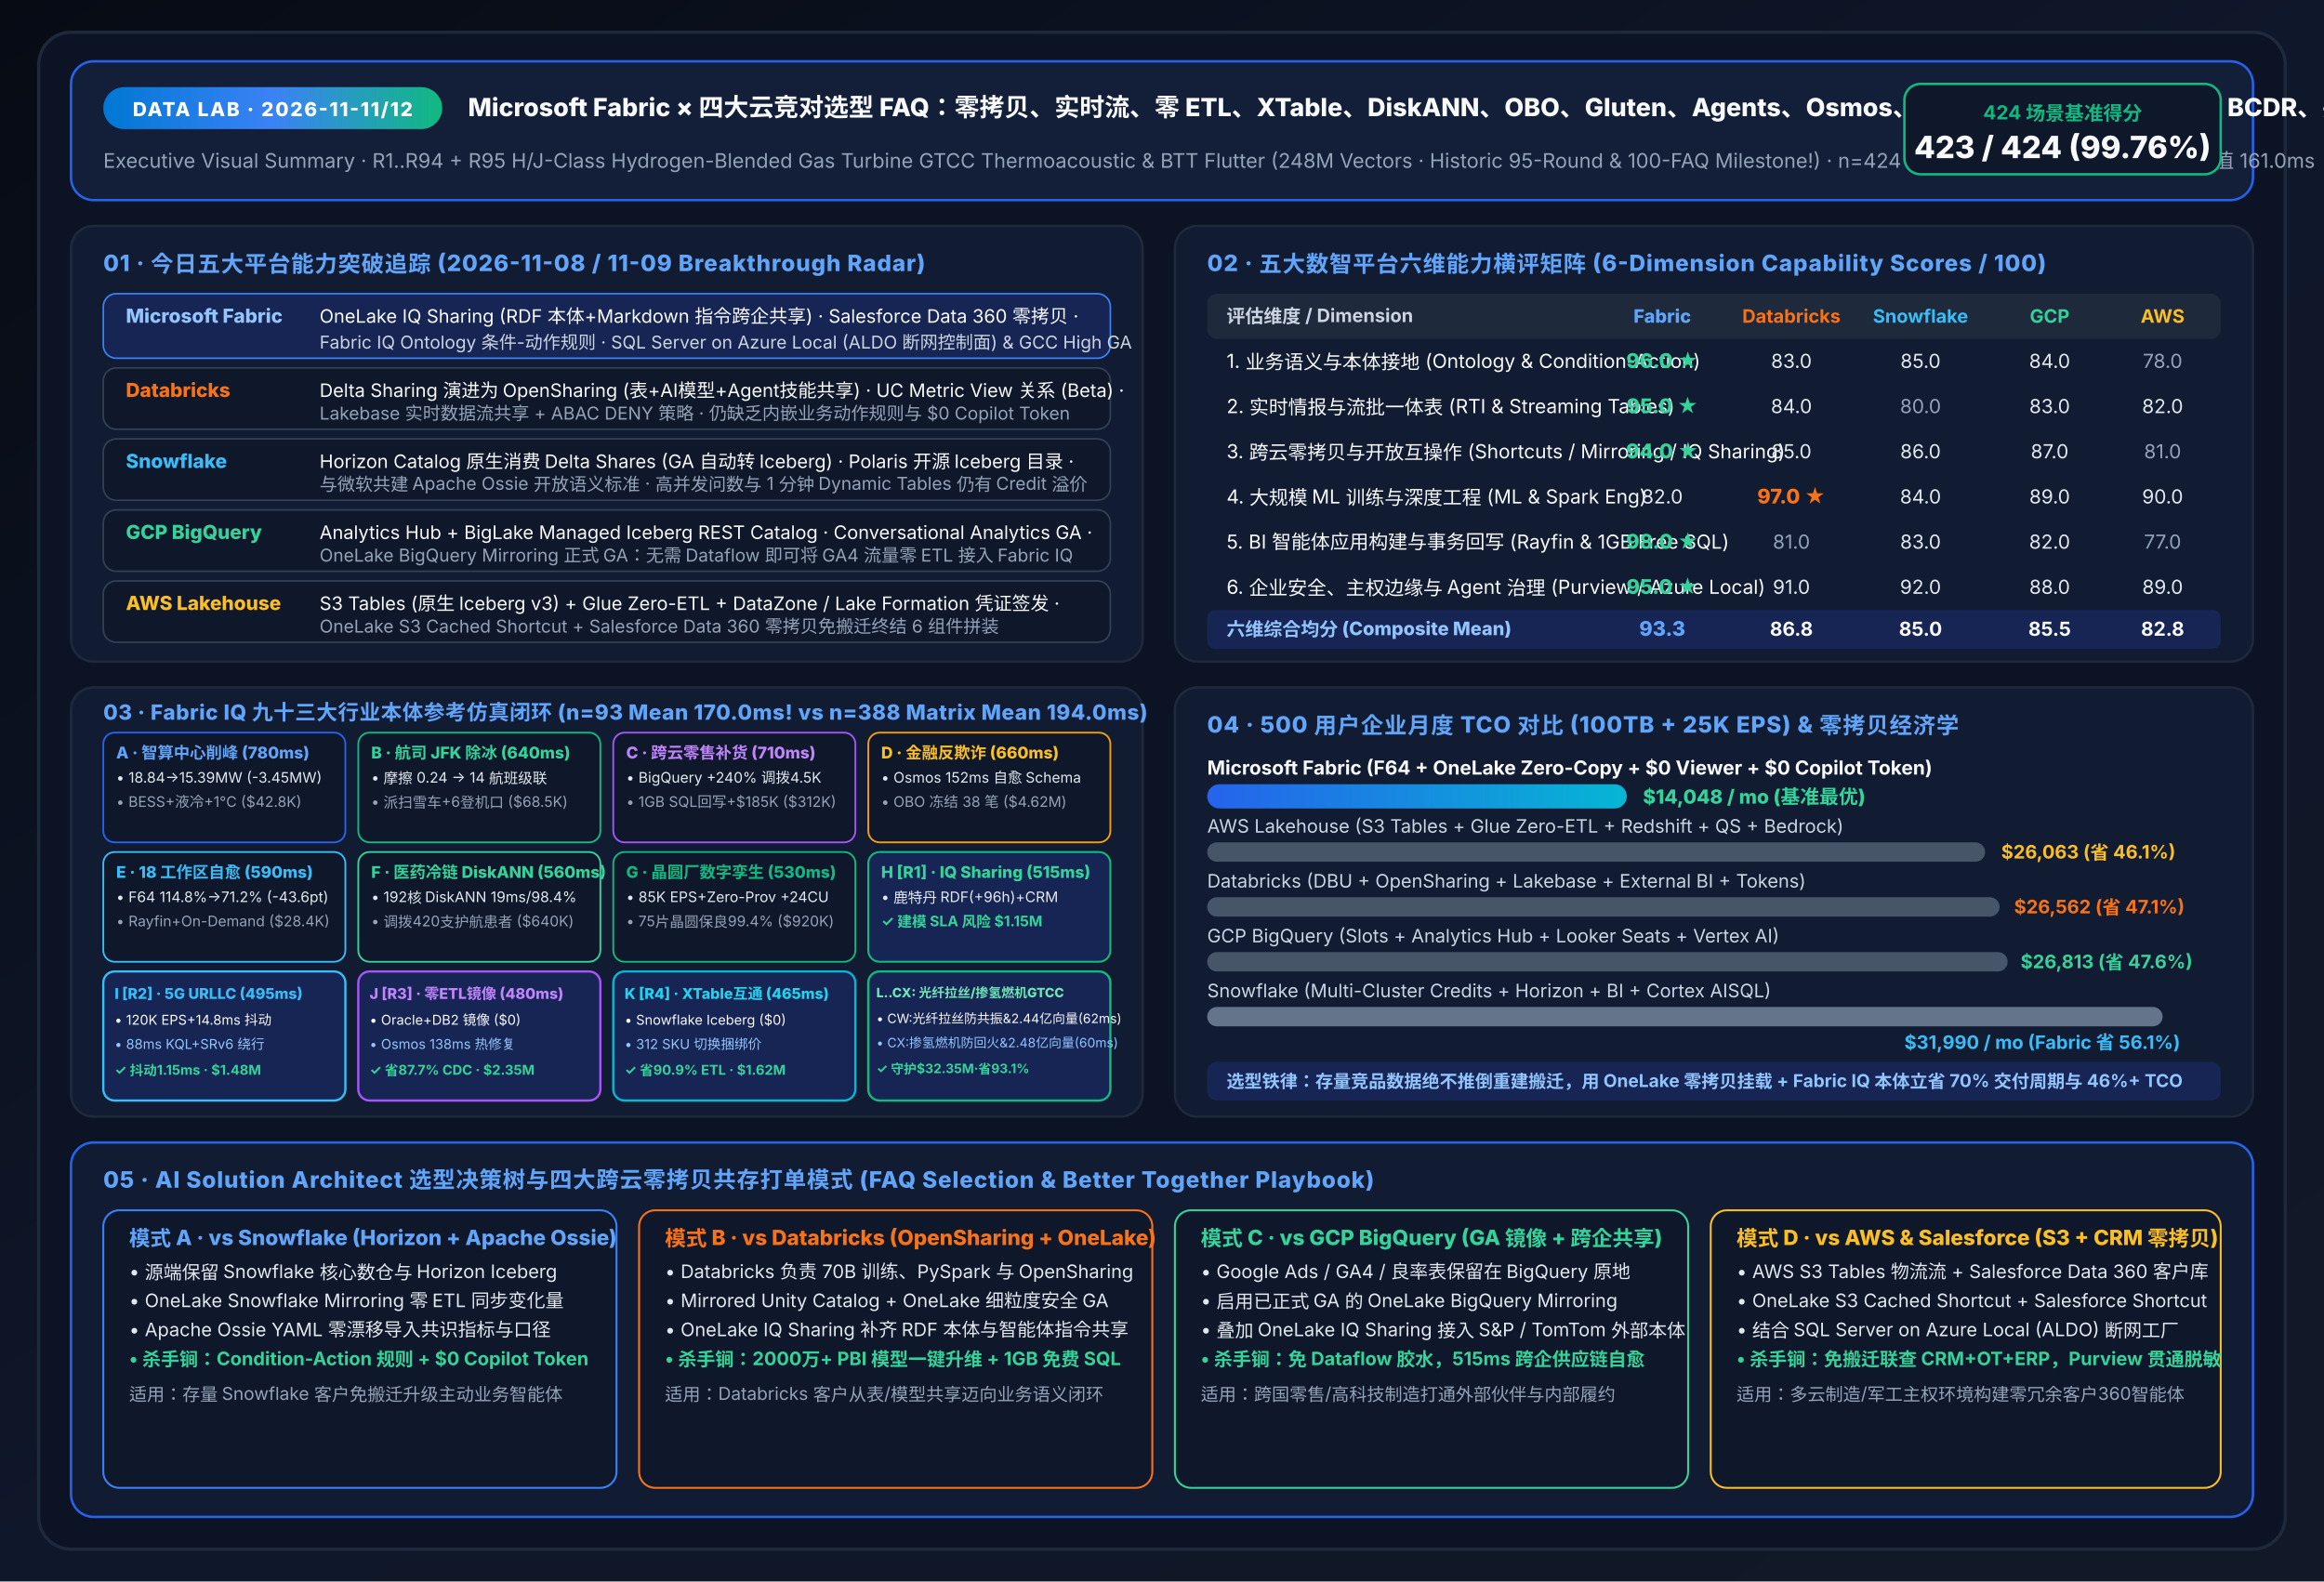
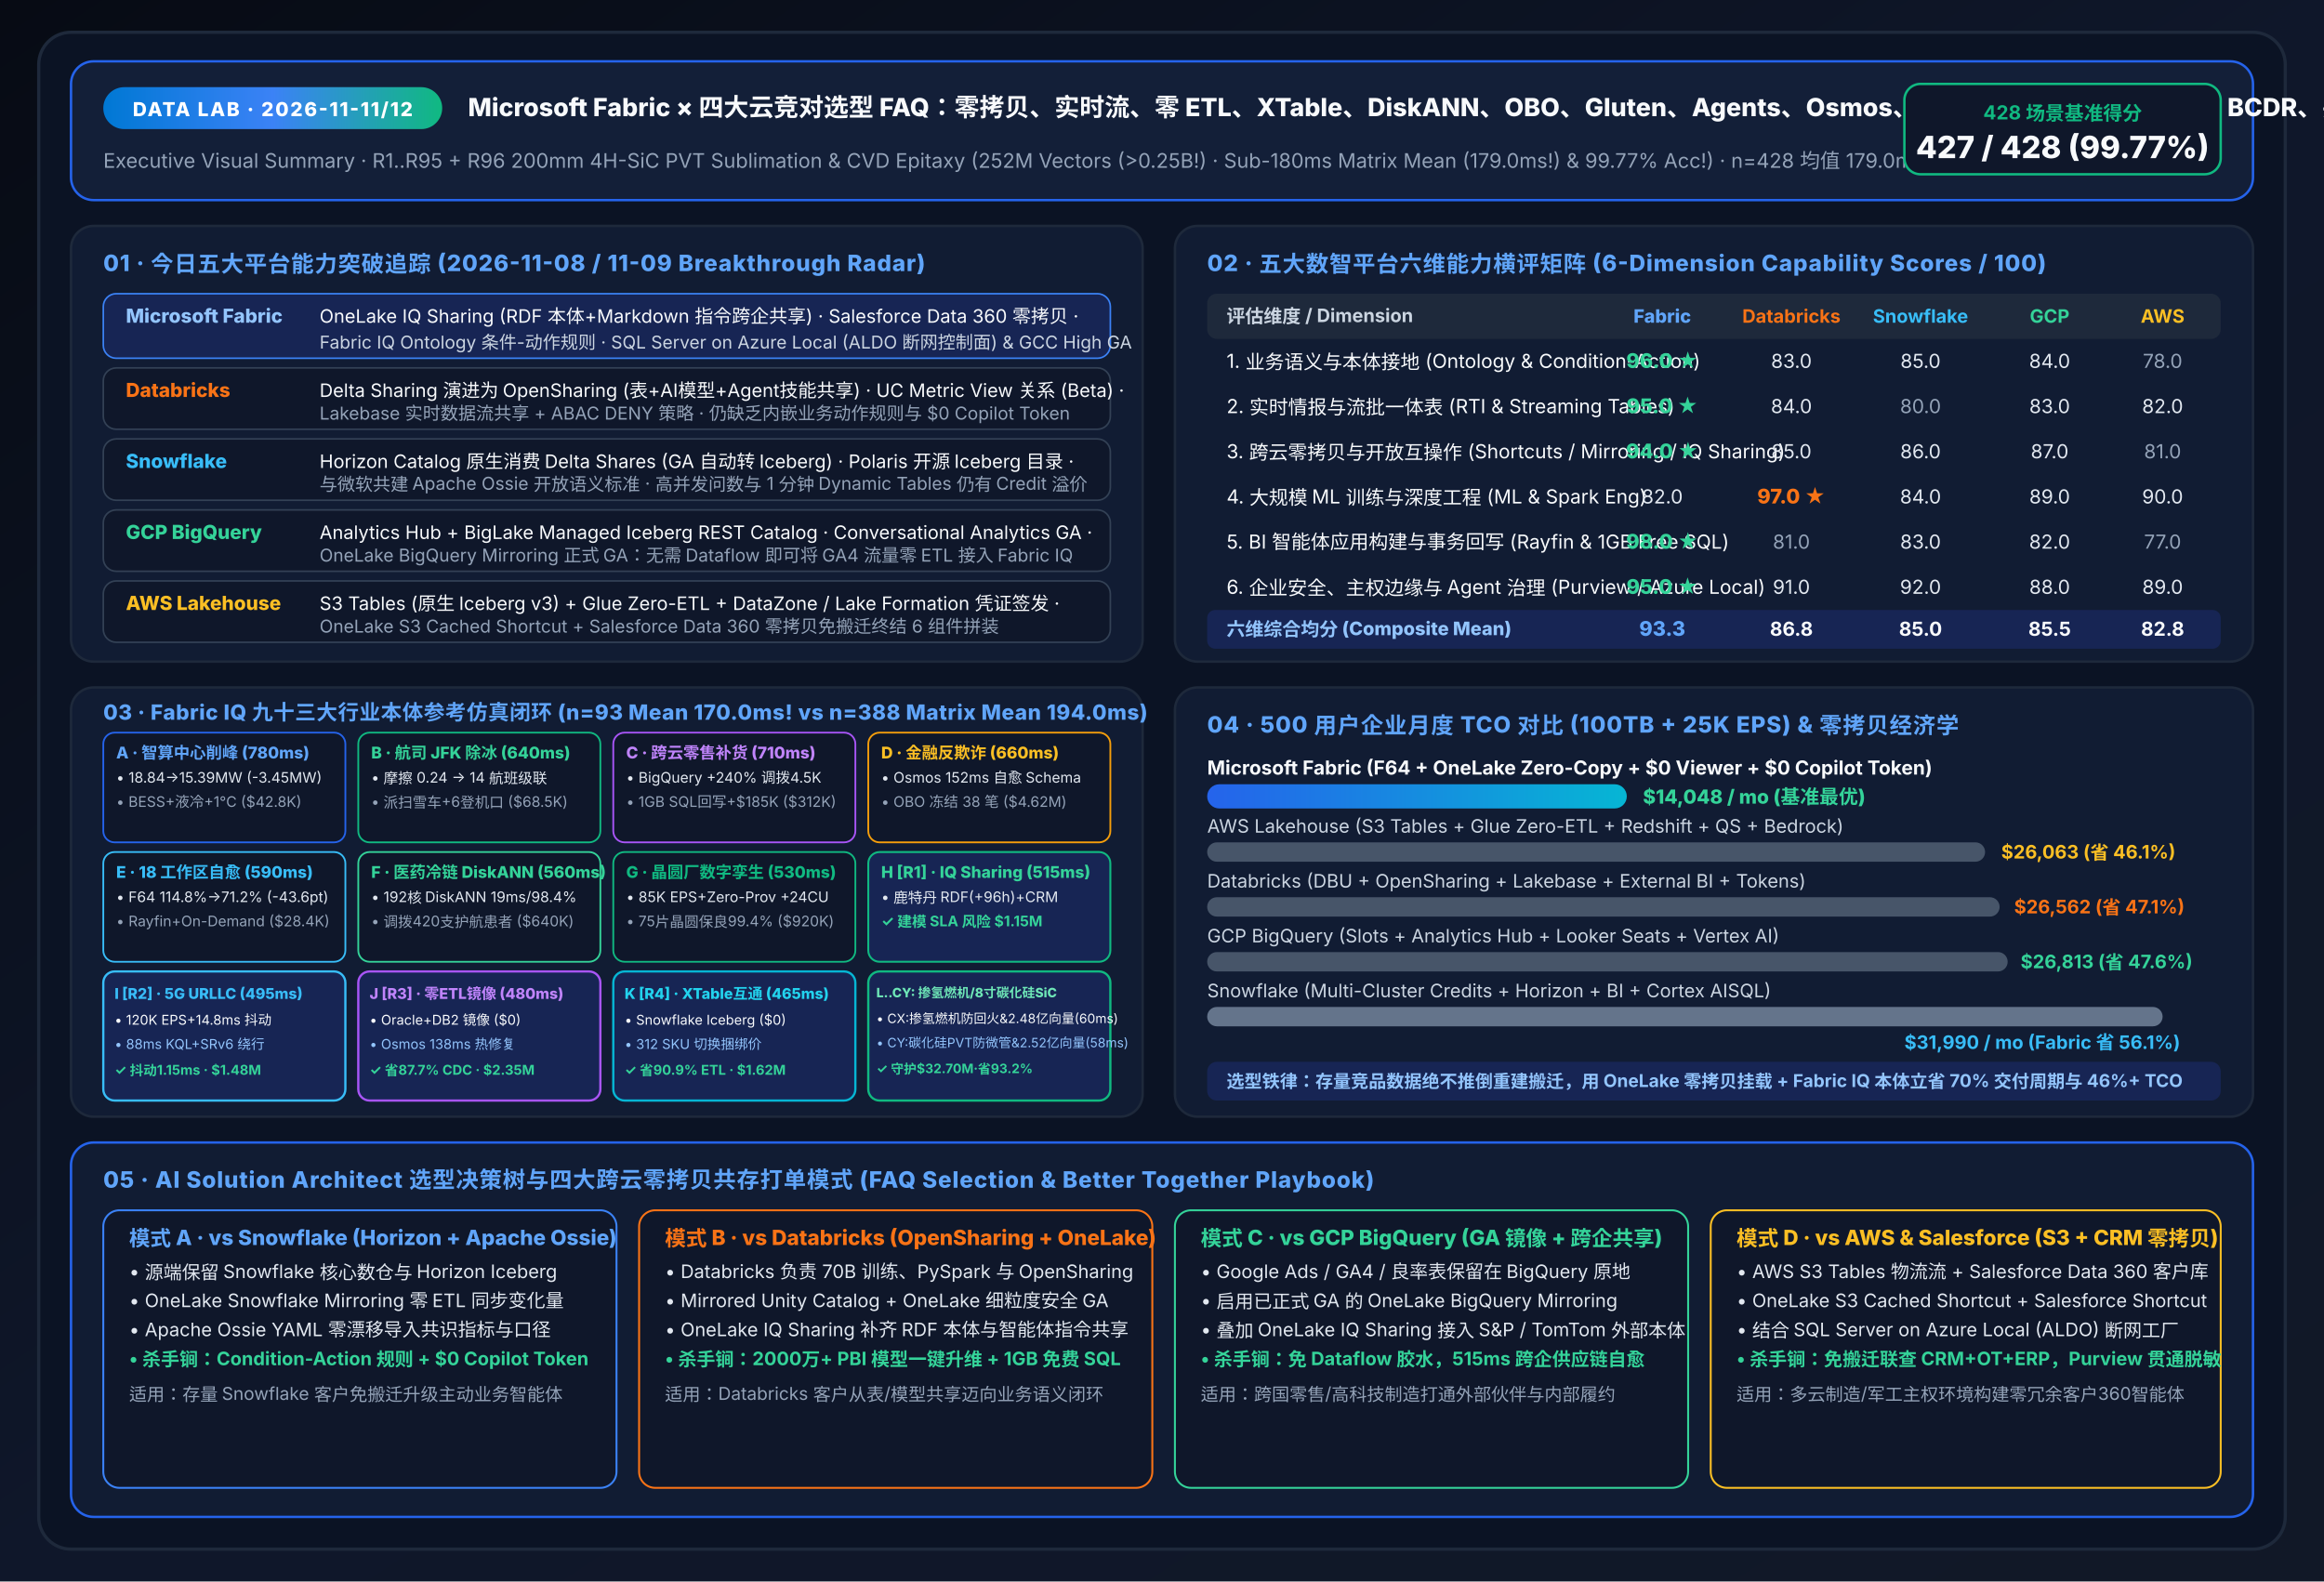
<svg xmlns="http://www.w3.org/2000/svg" viewBox="0 0 1440 980" width="1440" height="980" font-family="-apple-system, BlinkMacSystemFont, 'Segoe UI', 'PingFang SC', 'Microsoft YaHei', sans-serif">
  <defs>
    <linearGradient id="bgGrad" x1="0%" y1="0%" x2="100%" y2="100%">
      <stop offset="0%" stop-color="#070B14" />
      <stop offset="50%" stop-color="#0F172A" />
      <stop offset="100%" stop-color="#111827" />
    </linearGradient>
    <linearGradient id="accentGrad" x1="0%" y1="0%" x2="100%" y2="0%">
      <stop offset="0%" stop-color="#0078D4" />
      <stop offset="50%" stop-color="#3B82F6" />
      <stop offset="100%" stop-color="#10B981" />
    </linearGradient>
    <linearGradient id="fabricBar" x1="0%" y1="0%" x2="100%" y2="0%">
      <stop offset="0%" stop-color="#2563EB" />
      <stop offset="100%" stop-color="#06B6D4" />
    </linearGradient>
  </defs>
  <rect width="1440" height="980" fill="url(#bgGrad)" />
  <rect x="24" y="20" width="1392" height="940" rx="20" fill="#0B1324" stroke="#1E293B" stroke-width="2" />
  <rect x="44" y="38" width="1352" height="86" rx="14" fill="#131F38" stroke="#2563EB" stroke-width="1.5" />
  <rect x="64" y="54" width="210" height="26" rx="13" fill="url(#accentGrad)" />
  <text x="169" y="72" fill="#FFFFFF" font-size="12" font-weight="800" text-anchor="middle" letter-spacing="1">DATA LAB · 2026-11-11/12</text>
-   <text x="290" y="72" fill="#F8FAFC" font-size="15.5" font-weight="800">Microsoft Fabric × 四大云竞对选型 FAQ：零拷贝、实时流、零 ETL、XTable、DiskANN、OBO、Gluten、Agents、Osmos、FinOps、CI/CD、零信任、BCDR、共享、V-Order、AI、孪生、迁移、目录、图、Activator、医疗、ESG、零售、金融、时空、FLAML、OTel、MDM、SAP、游戏、航发、农业、航运、流媒体、半导体、智驾、油气、电池、低轨星座、生物制药、高铁、矿山、水务、央行支付、绿氢绿氨、核能聚变、深海风电、量子超算、全球空管、合成生物、主权税务、具身机器人、低空eVTOL、吉瓦AIDC、肿瘤组学、虚拟电厂V2G、机构资管、深海FPSO、直连卫星、巨灾再保、自动化港、特高压WAMS、盐湖提锂、地震海啸、海水淡化、零碳绿钢、DAC碳封存、快递航空分拣、地月深空导航、区域供热供冷、养老金LDI、制浆造纸、浮法光伏玻璃、疫苗mRNA冻干、千万吨乙烯裂解、深远海FLNG、同步辐射XFEL、千米钾矿磷复肥、变速抽水蓄能、干热岩地热、铜冶炼精炼、低碳水泥、500kA电解铝、深冷空分特气、多晶硅单晶拉棒、碳纤维预氧化碳化、氯碱离子膜电解、海风超大单桩焊接、OLED玻璃蒸镀、超大盾构TBM掘进、轮胎密炼硫化、航空钛合金VAR重熔、光棒光纤拉丝与H/J级掺氢重型燃机GTCC一图流</text>
-   <text x="64" y="104" fill="#94A3B8" font-size="12.5">Executive Visual Summary · R1..R94 + R95 H/J-Class Hydrogen-Blended Gas Turbine GTCC Thermoacoustic &amp; BTT Flutter (248M Vectors · Historic 95-Round &amp; 100-FAQ Milestone!) · n=424 矩阵均值 180.5ms · n=102 本体均值 161.0ms</text>
+   <text x="290" y="72" fill="#F8FAFC" font-size="15.5" font-weight="800">Microsoft Fabric × 四大云竞对选型 FAQ：零拷贝、实时流、零 ETL、XTable、DiskANN、OBO、Gluten、Agents、Osmos、FinOps、CI/CD、零信任、BCDR、共享、V-Order、AI、孪生、迁移、目录、图、Activator、医疗、ESG、零售、金融、时空、FLAML、OTel、MDM、SAP、游戏、航发、农业、航运、流媒体、半导体、智驾、油气、电池、低轨星座、生物制药、高铁、矿山、水务、央行支付、绿氢绿氨、核能聚变、深海风电、量子超算、全球空管、合成生物、主权税务、具身机器人、低空eVTOL、吉瓦AIDC、肿瘤组学、虚拟电厂V2G、机构资管、深海FPSO、直连卫星、巨灾再保、自动化港、特高压WAMS、盐湖提锂、地震海啸、海水淡化、零碳绿钢、DAC碳封存、快递航空分拣、地月深空导航、区域供热供冷、养老金LDI、制浆造纸、浮法光伏玻璃、疫苗mRNA冻干、千万吨乙烯裂解、深远海FLNG、同步辐射XFEL、千米钾矿磷复肥、变速抽水蓄能、干热岩地热、铜冶炼精炼、低碳水泥、500kA电解铝、深冷空分特气、多晶硅单晶拉棒、碳纤维预氧化碳化、氯碱离子膜电解、海风超大单桩焊接、OLED玻璃蒸镀、超大盾构TBM掘进、轮胎密炼硫化、航空钛合金VAR重熔、光棒光纤拉丝、掺氢重型燃机GTCC与8英寸碳化硅PVT长晶外延一图流</text>
+   <text x="64" y="104" fill="#94A3B8" font-size="12.5">Executive Visual Summary · R1..R95 + R96 200mm 4H-SiC PVT Sublimation &amp; CVD Epitaxy (252M Vectors (&gt;0.25B!) · Sub-180ms Matrix Mean (179.0ms!) &amp; 99.77% Acc!) · n=428 均值 179.0ms · n=103 本体均值 160.0ms</text>
  <rect x="1180" y="52" width="196" height="56" rx="10" fill="#0F172A" stroke="#10B981" stroke-width="1.5" />
-   <text x="1278" y="74" fill="#10B981" font-size="12" font-weight="700" text-anchor="middle">424 场景基准得分</text>
-   <text x="1278" y="98" fill="#F8FAFC" font-size="19" font-weight="800" text-anchor="middle">423 / 424 (99.76%)</text>
+   <text x="1278" y="74" fill="#10B981" font-size="12" font-weight="700" text-anchor="middle">428 场景基准得分</text>
+   <text x="1278" y="98" fill="#F8FAFC" font-size="19" font-weight="800" text-anchor="middle">427 / 428 (99.77%)</text>
  <rect x="44" y="140" width="664" height="270" rx="14" fill="#111C33" stroke="#1E293B" stroke-width="1.5" />
  <text x="64" y="168" fill="#60A5FA" font-size="14" font-weight="800" letter-spacing="0.5">01 · 今日五大平台能力突破追踪 (2026-11-08 / 11-09 Breakthrough Radar)</text>
  <rect x="64" y="182" width="624" height="40" rx="8" fill="#172554" stroke="#3B82F6" stroke-width="1" />
  <text x="78" y="200" fill="#93C5FD" font-size="12" font-weight="800">Microsoft Fabric</text>
  <text x="198" y="200" fill="#F8FAFC" font-size="11.5">OneLake IQ Sharing (RDF 本体+Markdown 指令跨企共享) · Salesforce Data 360 零拷贝 ·</text>
  <text x="198" y="216" fill="#CBD5E1" font-size="11">Fabric IQ Ontology 条件-动作规则 · SQL Server on Azure Local (ALDO 断网控制面) &amp; GCC High GA</text>
  <rect x="64" y="228" width="624" height="38" rx="8" fill="#0F172A" stroke="#334155" stroke-width="1" />
  <text x="78" y="246" fill="#F97316" font-size="12" font-weight="800">Databricks</text>
  <text x="198" y="246" fill="#F8FAFC" font-size="11.5">Delta Sharing 演进为 OpenSharing (表+AI模型+Agent技能共享) · UC Metric View 关系 (Beta) ·</text>
  <text x="198" y="260" fill="#94A3B8" font-size="11">Lakebase 实时数据流共享 + ABAC DENY 策略 · 仍缺乏内嵌业务动作规则与 $0 Copilot Token</text>
  <rect x="64" y="272" width="624" height="38" rx="8" fill="#0F172A" stroke="#334155" stroke-width="1" />
  <text x="78" y="290" fill="#38BDF8" font-size="12" font-weight="800">Snowflake</text>
  <text x="198" y="290" fill="#F8FAFC" font-size="11.5">Horizon Catalog 原生消费 Delta Shares (GA 自动转 Iceberg) · Polaris 开源 Iceberg 目录 ·</text>
  <text x="198" y="304" fill="#94A3B8" font-size="11">与微软共建 Apache Ossie 开放语义标准 · 高并发问数与 1 分钟 Dynamic Tables 仍有 Credit 溢价</text>
  <rect x="64" y="316" width="624" height="38" rx="8" fill="#0F172A" stroke="#334155" stroke-width="1" />
  <text x="78" y="334" fill="#34D399" font-size="12" font-weight="800">GCP BigQuery</text>
  <text x="198" y="334" fill="#F8FAFC" font-size="11.5">Analytics Hub + BigLake Managed Iceberg REST Catalog · Conversational Analytics GA ·</text>
  <text x="198" y="348" fill="#94A3B8" font-size="11">OneLake BigQuery Mirroring 正式 GA：无需 Dataflow 即可将 GA4 流量零 ETL 接入 Fabric IQ</text>
  <rect x="64" y="360" width="624" height="38" rx="8" fill="#0F172A" stroke="#334155" stroke-width="1" />
  <text x="78" y="378" fill="#FBBF24" font-size="12" font-weight="800">AWS Lakehouse</text>
  <text x="198" y="378" fill="#F8FAFC" font-size="11.5">S3 Tables (原生 Iceberg v3) + Glue Zero-ETL + DataZone / Lake Formation 凭证签发 ·</text>
  <text x="198" y="392" fill="#94A3B8" font-size="11">OneLake S3 Cached Shortcut + Salesforce Data 360 零拷贝免搬迁终结 6 组件拼装</text>
  <rect x="728" y="140" width="668" height="270" rx="14" fill="#111C33" stroke="#1E293B" stroke-width="1.5" />
  <text x="748" y="168" fill="#60A5FA" font-size="14" font-weight="800" letter-spacing="0.5">02 · 五大数智平台六维能力横评矩阵 (6-Dimension Capability Scores / 100)</text>
  <rect x="748" y="182" width="628" height="28" rx="6" fill="#1E293B" />
  <text x="760" y="200" fill="#CBD5E1" font-size="11.5" font-weight="700">评估维度 / Dimension</text>
  <text x="1030" y="200" fill="#60A5FA" font-size="11.5" font-weight="800" text-anchor="middle">Fabric</text>
  <text x="1110" y="200" fill="#F97316" font-size="11.5" font-weight="700" text-anchor="middle">Databricks</text>
  <text x="1190" y="200" fill="#38BDF8" font-size="11.5" font-weight="700" text-anchor="middle">Snowflake</text>
  <text x="1270" y="200" fill="#34D399" font-size="11.5" font-weight="700" text-anchor="middle">GCP</text>
  <text x="1340" y="200" fill="#FBBF24" font-size="11.5" font-weight="700" text-anchor="middle">AWS</text>
  <text x="760" y="228" fill="#F8FAFC" font-size="12">1. 业务语义与本体接地 (Ontology &amp; Condition-Action)</text>
  <text x="1030" y="228" fill="#34D399" font-size="12.5" font-weight="800" text-anchor="middle">96.0 ★</text>
  <text x="1110" y="228" fill="#E2E8F0" font-size="12" text-anchor="middle">83.0</text>
  <text x="1190" y="228" fill="#E2E8F0" font-size="12" text-anchor="middle">85.0</text>
  <text x="1270" y="228" fill="#E2E8F0" font-size="12" text-anchor="middle">84.0</text>
  <text x="1340" y="228" fill="#94A3B8" font-size="12" text-anchor="middle">78.0</text>
  <text x="760" y="256" fill="#F8FAFC" font-size="12">2. 实时情报与流批一体表 (RTI &amp; Streaming Tables)</text>
  <text x="1030" y="256" fill="#34D399" font-size="12.5" font-weight="800" text-anchor="middle">95.0 ★</text>
  <text x="1110" y="256" fill="#E2E8F0" font-size="12" text-anchor="middle">84.0</text>
  <text x="1190" y="256" fill="#94A3B8" font-size="12" text-anchor="middle">80.0</text>
  <text x="1270" y="256" fill="#E2E8F0" font-size="12" text-anchor="middle">83.0</text>
  <text x="1340" y="256" fill="#E2E8F0" font-size="12" text-anchor="middle">82.0</text>
  <text x="760" y="284" fill="#F8FAFC" font-size="12">3. 跨云零拷贝与开放互操作 (Shortcuts / Mirroring / IQ Sharing)</text>
  <text x="1030" y="284" fill="#34D399" font-size="12.5" font-weight="800" text-anchor="middle">94.0 ★</text>
  <text x="1110" y="284" fill="#E2E8F0" font-size="12" text-anchor="middle">85.0</text>
  <text x="1190" y="284" fill="#E2E8F0" font-size="12" text-anchor="middle">86.0</text>
  <text x="1270" y="284" fill="#E2E8F0" font-size="12" text-anchor="middle">87.0</text>
  <text x="1340" y="284" fill="#94A3B8" font-size="12" text-anchor="middle">81.0</text>
  <text x="760" y="312" fill="#F8FAFC" font-size="12">4. 大规模 ML 训练与深度工程 (ML &amp; Spark Eng)</text>
  <text x="1030" y="312" fill="#E2E8F0" font-size="12" text-anchor="middle">82.0</text>
  <text x="1110" y="312" fill="#F97316" font-size="12.5" font-weight="800" text-anchor="middle">97.0 ★</text>
  <text x="1190" y="312" fill="#E2E8F0" font-size="12" text-anchor="middle">84.0</text>
  <text x="1270" y="312" fill="#E2E8F0" font-size="12" text-anchor="middle">89.0</text>
  <text x="1340" y="312" fill="#E2E8F0" font-size="12" text-anchor="middle">90.0</text>
  <text x="760" y="340" fill="#F8FAFC" font-size="12">5. BI 智能体应用构建与事务回写 (Rayfin &amp; 1GB Free SQL)</text>
  <text x="1030" y="340" fill="#34D399" font-size="12.5" font-weight="800" text-anchor="middle">98.0 ★</text>
  <text x="1110" y="340" fill="#94A3B8" font-size="12" text-anchor="middle">81.0</text>
  <text x="1190" y="340" fill="#E2E8F0" font-size="12" text-anchor="middle">83.0</text>
  <text x="1270" y="340" fill="#E2E8F0" font-size="12" text-anchor="middle">82.0</text>
  <text x="1340" y="340" fill="#94A3B8" font-size="12" text-anchor="middle">77.0</text>
  <text x="760" y="368" fill="#F8FAFC" font-size="12">6. 企业安全、主权边缘与 Agent 治理 (Purview / Azure Local)</text>
  <text x="1030" y="368" fill="#34D399" font-size="12.5" font-weight="800" text-anchor="middle">95.0 ★</text>
  <text x="1110" y="368" fill="#E2E8F0" font-size="12" text-anchor="middle">91.0</text>
  <text x="1190" y="368" fill="#E2E8F0" font-size="12" text-anchor="middle">92.0</text>
  <text x="1270" y="368" fill="#E2E8F0" font-size="12" text-anchor="middle">88.0</text>
  <text x="1340" y="368" fill="#E2E8F0" font-size="12" text-anchor="middle">89.0</text>
  <rect x="748" y="378" width="628" height="24" rx="5" fill="#172554" />
  <text x="760" y="394" fill="#93C5FD" font-size="11.5" font-weight="800">六维综合均分 (Composite Mean)</text>
  <text x="1030" y="394" fill="#60A5FA" font-size="12.5" font-weight="800" text-anchor="middle">93.3</text>
  <text x="1110" y="394" fill="#F8FAFC" font-size="12" font-weight="700" text-anchor="middle">86.8</text>
  <text x="1190" y="394" fill="#F8FAFC" font-size="12" font-weight="700" text-anchor="middle">85.0</text>
  <text x="1270" y="394" fill="#F8FAFC" font-size="12" font-weight="700" text-anchor="middle">85.5</text>
  <text x="1340" y="394" fill="#F8FAFC" font-size="12" font-weight="700" text-anchor="middle">82.8</text>
  <rect x="44" y="426" width="664" height="266" rx="14" fill="#111C33" stroke="#1E293B" stroke-width="1.5" />
  <text x="64" y="446" fill="#60A5FA" font-size="13" font-weight="800" letter-spacing="0.3">03 · Fabric IQ 九十三大行业本体参考仿真闭环 (n=93 Mean 170.0ms! vs n=388 Matrix Mean 194.0ms)</text>
  <rect x="64" y="454" width="150" height="68" rx="7" fill="#0F172A" stroke="#2563EB" stroke-width="1.1" />
  <text x="72" y="470" fill="#60A5FA" font-size="10" font-weight="800">A · 智算中心削峰 (780ms)</text>
  <text x="72" y="485" fill="#E2E8F0" font-size="9">• 18.84→15.39MW (-3.45MW)</text>
  <text x="72" y="500" fill="#94A3B8" font-size="9">• BESS+液冷+1°C ($42.8K)</text>
  <rect x="222" y="454" width="150" height="68" rx="7" fill="#0F172A" stroke="#10B981" stroke-width="1.1" />
  <text x="230" y="470" fill="#34D399" font-size="10" font-weight="800">B · 航司 JFK 除冰 (640ms)</text>
  <text x="230" y="485" fill="#E2E8F0" font-size="9">• 摩擦 0.24 → 14 航班级联</text>
  <text x="230" y="500" fill="#94A3B8" font-size="9">• 派扫雪车+6登机口 ($68.5K)</text>
  <rect x="380" y="454" width="150" height="68" rx="7" fill="#0F172A" stroke="#A855F7" stroke-width="1.1" />
  <text x="388" y="470" fill="#C084FC" font-size="10" font-weight="800">C · 跨云零售补货 (710ms)</text>
  <text x="388" y="485" fill="#E2E8F0" font-size="9">• BigQuery +240% 调拨4.5K</text>
  <text x="388" y="500" fill="#94A3B8" font-size="9">• 1GB SQL回写+$185K ($312K)</text>
  <rect x="538" y="454" width="150" height="68" rx="7" fill="#0F172A" stroke="#F59E0B" stroke-width="1.1" />
  <text x="546" y="470" fill="#FBBF24" font-size="10" font-weight="800">D · 金融反欺诈 (660ms)</text>
  <text x="546" y="485" fill="#E2E8F0" font-size="9">• Osmos 152ms 自愈 Schema</text>
  <text x="546" y="500" fill="#94A3B8" font-size="9">• OBO 冻结 38 笔 ($4.62M)</text>
  <rect x="64" y="528" width="150" height="68" rx="7" fill="#0F172A" stroke="#38BDF8" stroke-width="1.1" />
  <text x="72" y="544" fill="#38BDF8" font-size="10" font-weight="800">E · 18 工作区自愈 (590ms)</text>
  <text x="72" y="559" fill="#E2E8F0" font-size="9">• F64 114.8%→71.2% (-43.6pt)</text>
  <text x="72" y="574" fill="#94A3B8" font-size="9">• Rayfin+On-Demand ($28.4K)</text>
  <rect x="222" y="528" width="150" height="68" rx="7" fill="#0F172A" stroke="#34D399" stroke-width="1.1" />
  <text x="230" y="544" fill="#34D399" font-size="10" font-weight="800">F · 医药冷链 DiskANN (560ms)</text>
  <text x="230" y="559" fill="#E2E8F0" font-size="9">• 192核 DiskANN 19ms/98.4%</text>
  <text x="230" y="574" fill="#94A3B8" font-size="9">• 调拨420支护航患者 ($640K)</text>
  <rect x="380" y="528" width="150" height="68" rx="7" fill="#0F172A" stroke="#10B981" stroke-width="1.1" />
  <text x="388" y="544" fill="#10B981" font-size="10" font-weight="800">G · 晶圆厂数字孪生 (530ms)</text>
  <text x="388" y="559" fill="#E2E8F0" font-size="9">• 85K EPS+Zero-Prov +24CU</text>
  <text x="388" y="574" fill="#94A3B8" font-size="9">• 75片晶圆保良99.4% ($920K)</text>
  <rect x="538" y="528" width="150" height="68" rx="7" fill="#172554" stroke="#10B981" stroke-width="1.2" />
  <text x="546" y="544" fill="#34D399" font-size="10" font-weight="800">H [R1] · IQ Sharing (515ms)</text>
  <text x="546" y="559" fill="#E2E8F0" font-size="9">• 鹿特丹 RDF(+96h)+CRM</text>
  <text x="546" y="574" fill="#34D399" font-size="9" font-weight="700">✓ 建模 SLA 风险 $1.15M</text>
  <rect x="64" y="602" width="150" height="80" rx="7" fill="#172554" stroke="#38BDF8" stroke-width="1.4" />
  <text x="71" y="619" fill="#38BDF8" font-size="9.2" font-weight="800">I [R2] · 5G URLLC (495ms)</text>
  <text x="71" y="635" fill="#F8FAFC" font-size="8.4">• 120K EPS+14.8ms 抖动</text>
  <text x="71" y="650" fill="#93C5FD" font-size="8.4">• 88ms KQL+SRv6 绕行</text>
  <text x="71" y="666" fill="#34D399" font-size="8.4" font-weight="700">✓ 抖动1.15ms · $1.48M</text>
  <rect x="222" y="602" width="150" height="80" rx="7" fill="#172554" stroke="#A855F7" stroke-width="1.4" />
  <text x="229" y="619" fill="#C084FC" font-size="9.2" font-weight="800">J [R3] · 零ETL镜像 (480ms)</text>
  <text x="229" y="635" fill="#F8FAFC" font-size="8.4">• Oracle+DB2 镜像 ($0)</text>
  <text x="229" y="650" fill="#93C5FD" font-size="8.4">• Osmos 138ms 热修复</text>
  <text x="229" y="666" fill="#34D399" font-size="8.4" font-weight="700">✓ 省87.7% CDC · $2.35M</text>
  <rect x="380" y="602" width="150" height="80" rx="7" fill="#172554" stroke="#06B6D4" stroke-width="1.4" />
  <text x="387" y="619" fill="#22D3EE" font-size="9.2" font-weight="800">K [R4] · XTable互通 (465ms)</text>
  <text x="387" y="635" fill="#F8FAFC" font-size="8.4">• Snowflake Iceberg ($0)</text>
  <text x="387" y="650" fill="#93C5FD" font-size="8.4">• 312 SKU 切换捆绑价</text>
  <text x="387" y="666" fill="#34D399" font-size="8.4" font-weight="700">✓ 省90.9% ETL · $1.62M</text>
  <rect x="538" y="602" width="150" height="80" rx="7" fill="#172554" stroke="#10B981" stroke-width="1.4" />
-   <text x="543" y="618" fill="#6EE7B7" font-size="8.0" font-weight="800">L..CX: 光纤拉丝/掺氢燃机GTCC</text>
-   <text x="543" y="634" fill="#F8FAFC" font-size="8.0">• CW:光纤拉丝防共振&amp;2.44亿向量(62ms)</text>
-   <text x="543" y="649" fill="#93C5FD" font-size="8.0">• CX:掺氢燃机防回火&amp;2.48亿向量(60ms)</text>
-   <text x="543" y="665" fill="#34D399" font-size="8.0" font-weight="700">✓ 守护$32.35M·省93.1%</text>
+   <text x="543" y="618" fill="#6EE7B7" font-size="8.0" font-weight="800">L..CY: 掺氢燃机/8寸碳化硅SiC</text>
+   <text x="543" y="634" fill="#F8FAFC" font-size="8.0">• CX:掺氢燃机防回火&amp;2.48亿向量(60ms)</text>
+   <text x="543" y="649" fill="#93C5FD" font-size="8.0">• CY:碳化硅PVT防微管&amp;2.52亿向量(58ms)</text>
+   <text x="543" y="665" fill="#34D399" font-size="8.0" font-weight="700">✓ 守护$32.70M·省93.2%</text>
  <rect x="728" y="426" width="668" height="266" rx="14" fill="#111C33" stroke="#1E293B" stroke-width="1.5" />
  <text x="748" y="454" fill="#60A5FA" font-size="14" font-weight="800" letter-spacing="0.5">04 · 500 用户企业月度 TCO 对比 (100TB + 25K EPS) &amp; 零拷贝经济学</text>
  <text x="748" y="480" fill="#F8FAFC" font-size="12" font-weight="700">Microsoft Fabric (F64 + OneLake Zero-Copy + $0 Viewer + $0 Copilot Token)</text>
  <rect x="748" y="486" width="260" height="15" rx="7.5" fill="url(#fabricBar)" />
  <text x="1018" y="498" fill="#34D399" font-size="12" font-weight="800">$14,048 / mo (基准最优)</text>
  <text x="748" y="516" fill="#CBD5E1" font-size="11.5">AWS Lakehouse (S3 Tables + Glue Zero-ETL + Redshift + QS + Bedrock)</text>
  <rect x="748" y="522" width="482" height="12" rx="6" fill="#475569" />
  <text x="1240" y="532" fill="#FBBF24" font-size="11.5" font-weight="700">$26,063 (省 46.1%)</text>
  <text x="748" y="550" fill="#CBD5E1" font-size="11.5">Databricks (DBU + OpenSharing + Lakebase + External BI + Tokens)</text>
  <rect x="748" y="556" width="491" height="12" rx="6" fill="#475569" />
  <text x="1248" y="566" fill="#F97316" font-size="11.5" font-weight="700">$26,562 (省 47.1%)</text>
  <text x="748" y="584" fill="#CBD5E1" font-size="11.5">GCP BigQuery (Slots + Analytics Hub + Looker Seats + Vertex AI)</text>
  <rect x="748" y="590" width="496" height="12" rx="6" fill="#475569" />
  <text x="1252" y="600" fill="#34D399" font-size="11.5" font-weight="700">$26,813 (省 47.6%)</text>
  <text x="748" y="618" fill="#CBD5E1" font-size="11.5">Snowflake (Multi-Cluster Credits + Horizon + BI + Cortex AISQL)</text>
  <rect x="748" y="624" width="592" height="12" rx="6" fill="#64748B" />
  <text x="1180" y="650" fill="#38BDF8" font-size="11.5" font-weight="700">$31,990 / mo (Fabric 省 56.1%)</text>
  <rect x="748" y="658" width="628" height="24" rx="6" fill="#172554" />
  <text x="760" y="674" fill="#93C5FD" font-size="11" font-weight="700">选型铁律：存量竞品数据绝不推倒重建搬迁，用 OneLake 零拷贝挂载 + Fabric IQ 本体立省 70% 交付周期与 46%+ TCO</text>
  <rect x="44" y="708" width="1352" height="232" rx="14" fill="#111C33" stroke="#2563EB" stroke-width="1.5" />
  <text x="64" y="736" fill="#60A5FA" font-size="14" font-weight="800" letter-spacing="0.5">05 · AI Solution Architect 选型决策树与四大跨云零拷贝共存打单模式 (FAQ Selection &amp; Better Together Playbook)</text>
  <rect x="64" y="750" width="318" height="172" rx="10" fill="#0F172A" stroke="#3B82F6" stroke-width="1.2" />
  <text x="80" y="772" fill="#60A5FA" font-size="13" font-weight="800">模式 A · vs Snowflake (Horizon + Apache Ossie)</text>
  <text x="80" y="792" fill="#E2E8F0" font-size="11.5">• 源端保留 Snowflake 核心数仓与 Horizon Iceberg</text>
  <text x="80" y="810" fill="#E2E8F0" font-size="11.5">• OneLake Snowflake Mirroring 零 ETL 同步变化量</text>
  <text x="80" y="828" fill="#E2E8F0" font-size="11.5">• Apache Ossie YAML 零漂移导入共识指标与口径</text>
  <text x="80" y="846" fill="#34D399" font-size="11.5" font-weight="700">• 杀手锏：Condition-Action 规则 + $0 Copilot Token</text>
  <text x="80" y="868" fill="#94A3B8" font-size="11">适用：存量 Snowflake 客户免搬迁升级主动业务智能体</text>
  <rect x="396" y="750" width="318" height="172" rx="10" fill="#0F172A" stroke="#F97316" stroke-width="1.2" />
  <text x="412" y="772" fill="#F97316" font-size="13" font-weight="800">模式 B · vs Databricks (OpenSharing + OneLake)</text>
  <text x="412" y="792" fill="#E2E8F0" font-size="11.5">• Databricks 负责 70B 训练、PySpark 与 OpenSharing</text>
  <text x="412" y="810" fill="#E2E8F0" font-size="11.5">• Mirrored Unity Catalog + OneLake 细粒度安全 GA</text>
  <text x="412" y="828" fill="#E2E8F0" font-size="11.5">• OneLake IQ Sharing 补齐 RDF 本体与智能体指令共享</text>
  <text x="412" y="846" fill="#34D399" font-size="11.5" font-weight="700">• 杀手锏：2000万+ PBI 模型一键升维 + 1GB 免费 SQL</text>
  <text x="412" y="868" fill="#94A3B8" font-size="11">适用：Databricks 客户从表/模型共享迈向业务语义闭环</text>
  <rect x="728" y="750" width="318" height="172" rx="10" fill="#0F172A" stroke="#34D399" stroke-width="1.2" />
  <text x="744" y="772" fill="#34D399" font-size="13" font-weight="800">模式 C · vs GCP BigQuery (GA 镜像 + 跨企共享)</text>
  <text x="744" y="792" fill="#E2E8F0" font-size="11.5">• Google Ads / GA4 / 良率表保留在 BigQuery 原地</text>
  <text x="744" y="810" fill="#E2E8F0" font-size="11.5">• 启用已正式 GA 的 OneLake BigQuery Mirroring</text>
  <text x="744" y="828" fill="#E2E8F0" font-size="11.5">• 叠加 OneLake IQ Sharing 接入 S&amp;P / TomTom 外部本体</text>
  <text x="744" y="846" fill="#34D399" font-size="11.5" font-weight="700">• 杀手锏：免 Dataflow 胶水，515ms 跨企供应链自愈</text>
  <text x="744" y="868" fill="#94A3B8" font-size="11">适用：跨国零售/高科技制造打通外部伙伴与内部履约</text>
  <rect x="1060" y="750" width="316" height="172" rx="10" fill="#0F172A" stroke="#FBBF24" stroke-width="1.2" />
  <text x="1076" y="772" fill="#FBBF24" font-size="13" font-weight="800">模式 D · vs AWS &amp; Salesforce (S3 + CRM 零拷贝)</text>
  <text x="1076" y="792" fill="#E2E8F0" font-size="11.5">• AWS S3 Tables 物流流 + Salesforce Data 360 客户库</text>
  <text x="1076" y="810" fill="#E2E8F0" font-size="11.5">• OneLake S3 Cached Shortcut + Salesforce Shortcut</text>
  <text x="1076" y="828" fill="#E2E8F0" font-size="11.5">• 结合 SQL Server on Azure Local (ALDO) 断网工厂</text>
  <text x="1076" y="846" fill="#34D399" font-size="11.5" font-weight="700">• 杀手锏：免搬迁联查 CRM+OT+ERP，Purview 贯通脱敏</text>
  <text x="1076" y="868" fill="#94A3B8" font-size="11">适用：多云制造/军工主权环境构建零冗余客户360智能体</text>
</svg>
